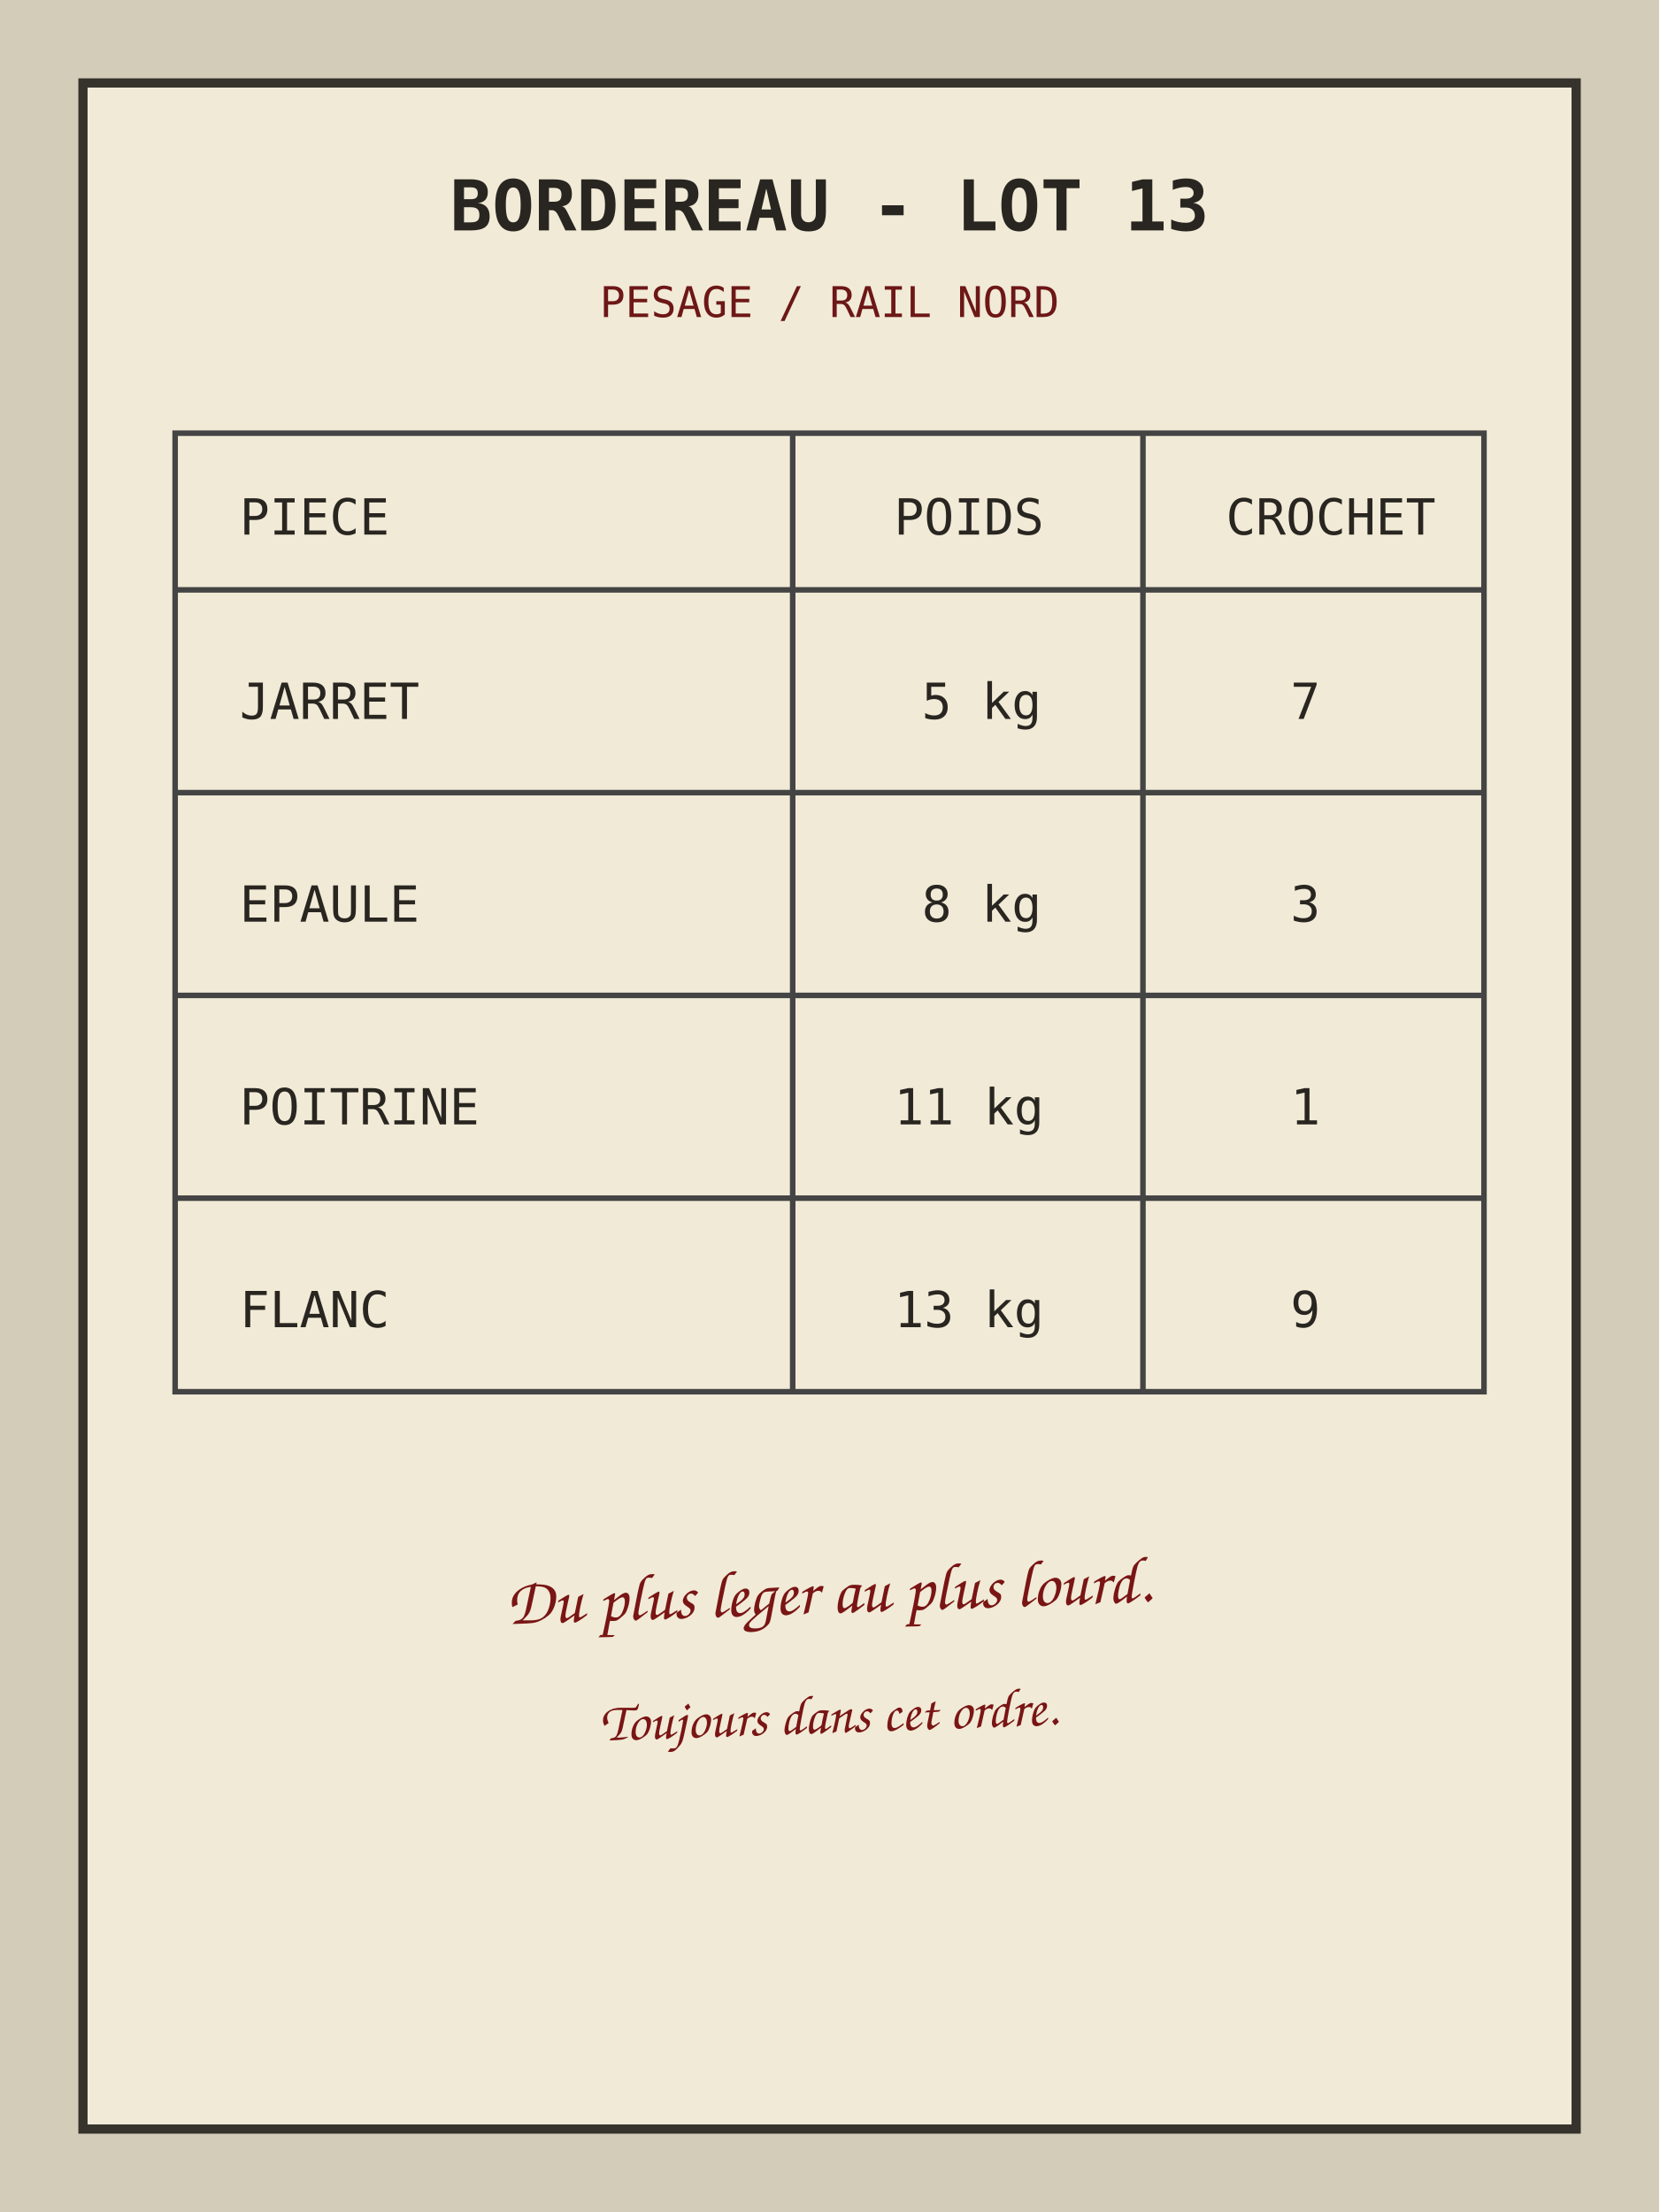
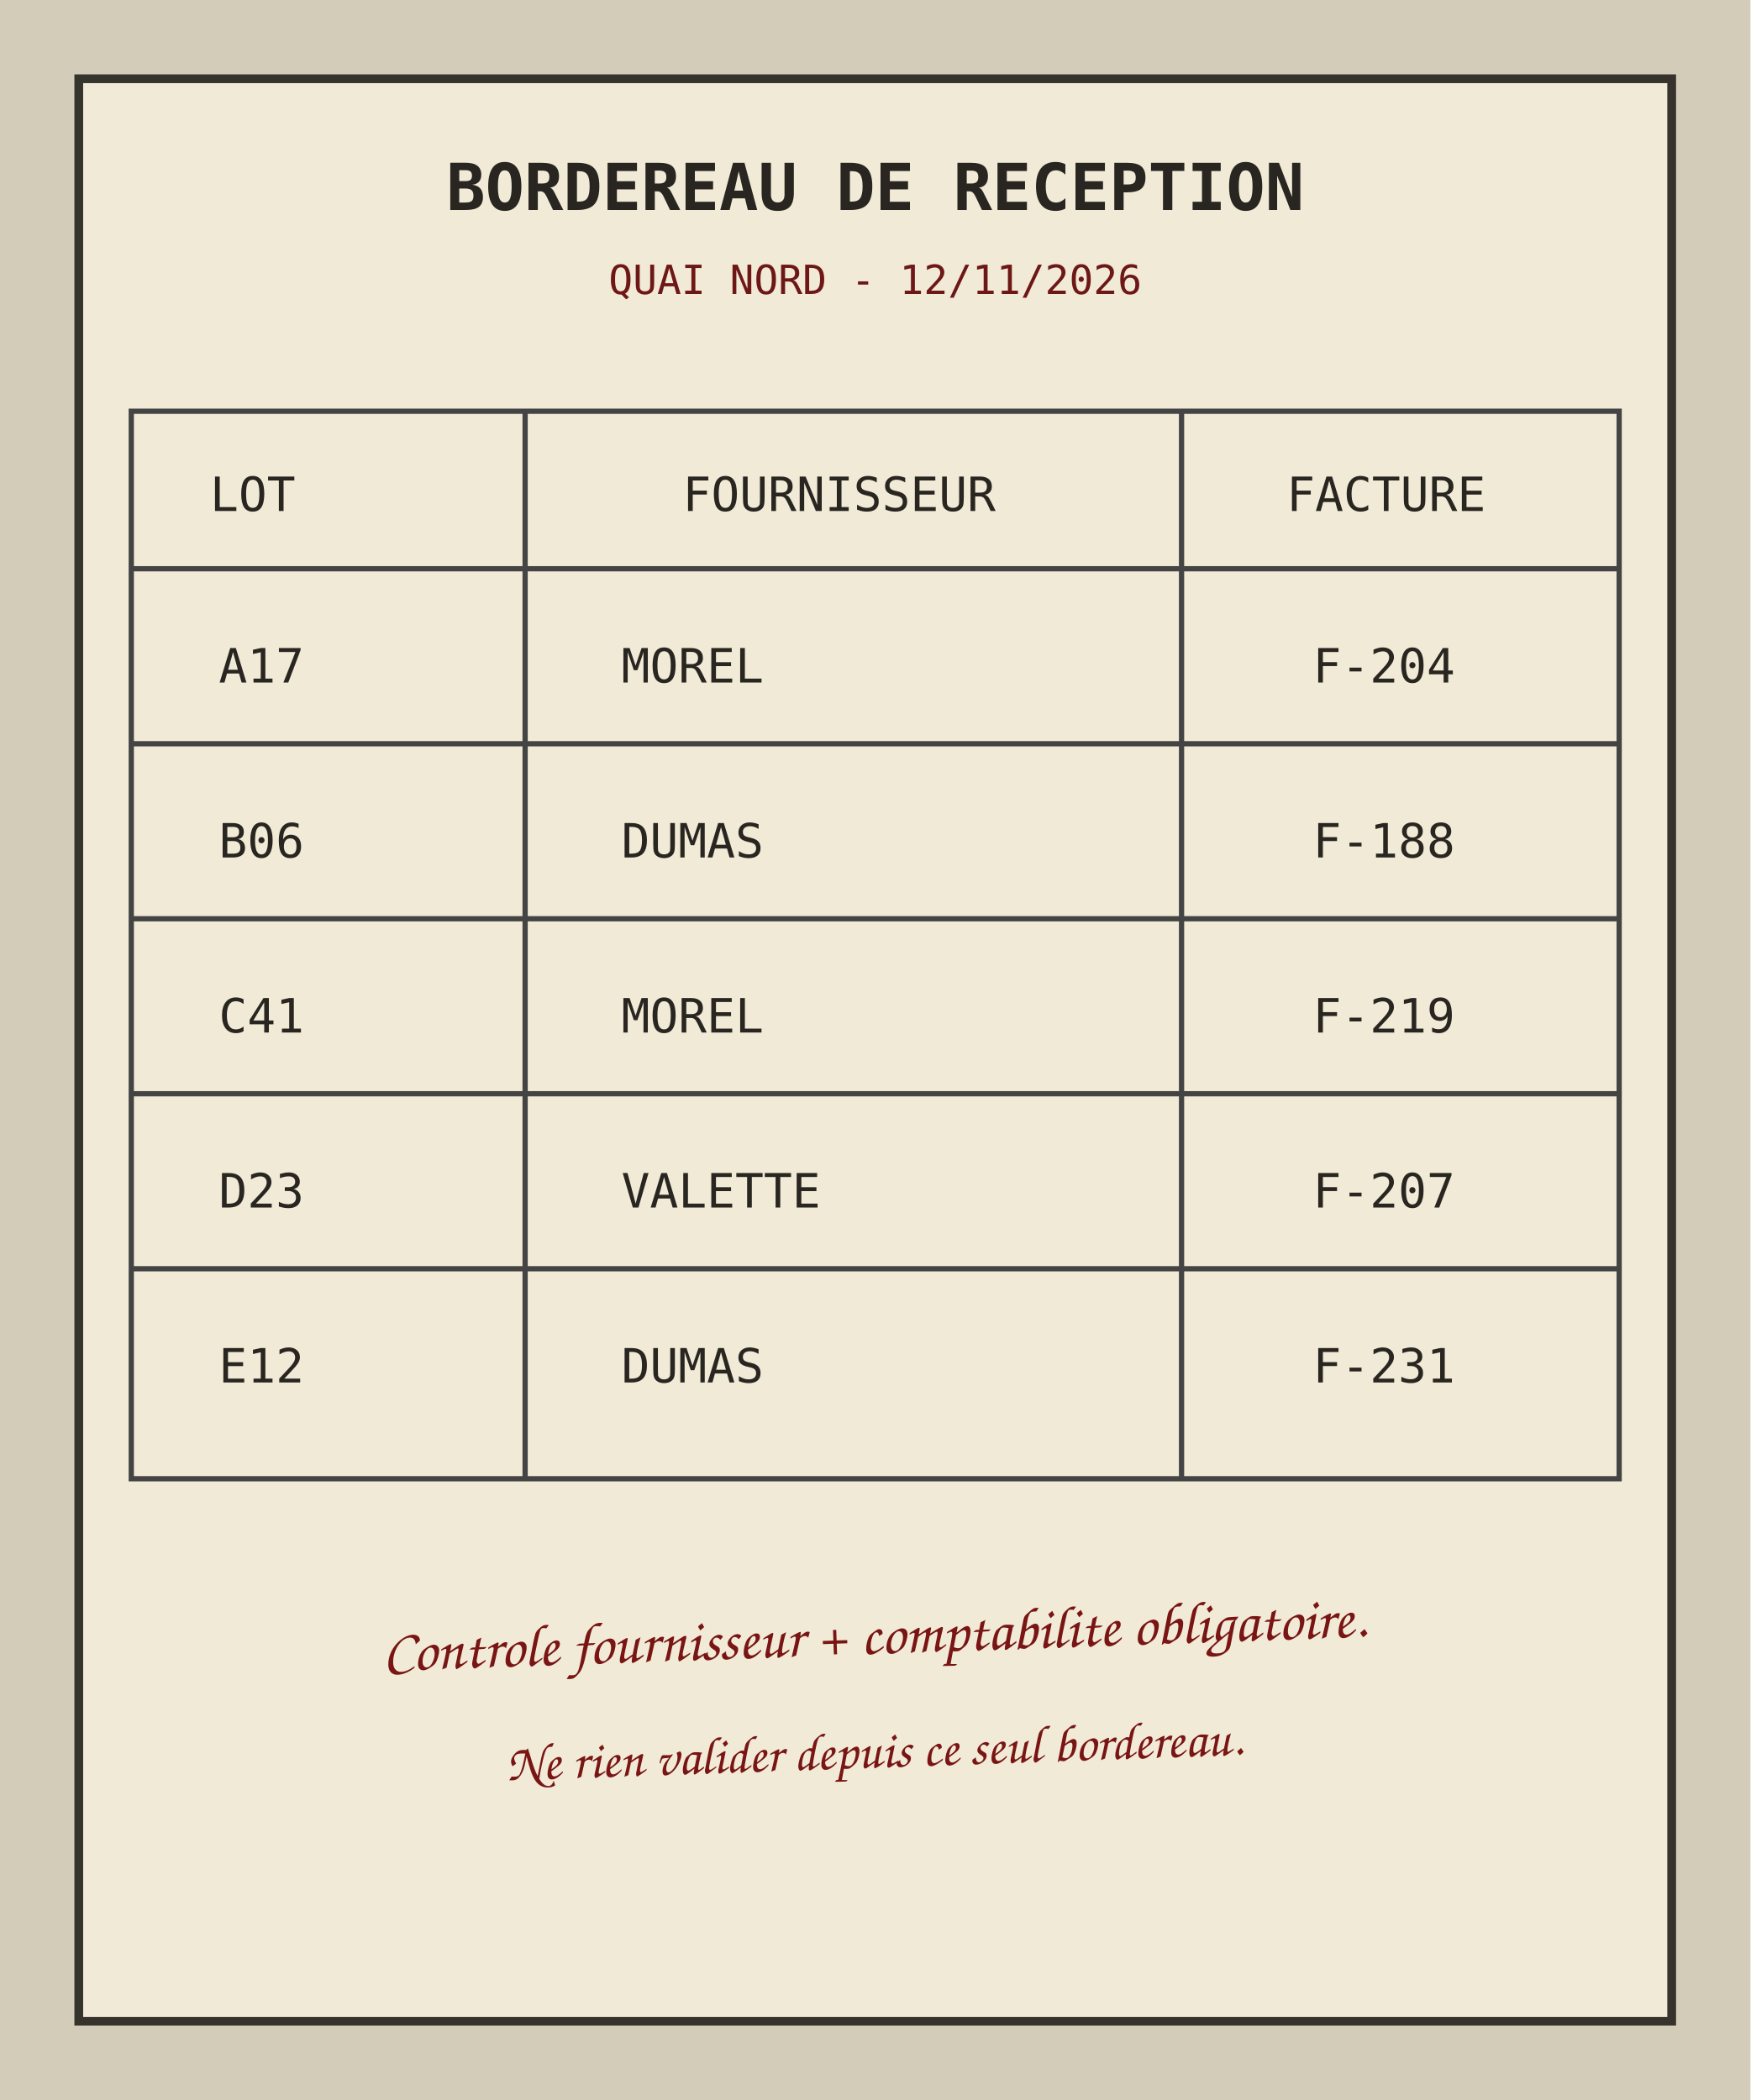
- <svg xmlns="http://www.w3.org/2000/svg" width="900" height="1200" viewBox="0 0 900 1200">
-   <rect width="900" height="1200" fill="#d3ccb8" />
-   <rect x="45" y="45" width="810" height="1110" fill="#f1ead6" stroke="#36332d" stroke-width="5" />
-   <text x="450" y="125" text-anchor="middle" font-family="monospace" font-size="38" font-weight="bold" fill="#292621">BORDEREAU - LOT 13</text>
-   <text x="450" y="172" text-anchor="middle" font-family="monospace" font-size="23" fill="#6d1717">PESAGE / RAIL NORD</text>
+ <svg xmlns="http://www.w3.org/2000/svg" width="1000" height="1200" viewBox="0 0 1000 1200">
+   <rect width="1000" height="1200" fill="#d3ccb8" />
+   <rect x="45" y="45" width="910" height="1110" fill="#f1ead6" stroke="#36332d" stroke-width="5" />
+   <text x="500" y="120" text-anchor="middle" font-family="monospace" font-size="37" font-weight="bold" fill="#292621">BORDEREAU DE RECEPTION</text>
+   <text x="500" y="168" text-anchor="middle" font-family="monospace" font-size="23" fill="#6d1717">QUAI NORD - 12/11/2026</text>
  <g stroke="#444" stroke-width="3" fill="none">
-     <rect x="95" y="235" width="710" height="520" />
-     <line x1="95" y1="320" x2="805" y2="320" />
-     <line x1="95" y1="430" x2="805" y2="430" />
-     <line x1="95" y1="540" x2="805" y2="540" />
-     <line x1="95" y1="650" x2="805" y2="650" />
-     <line x1="430" y1="235" x2="430" y2="755" />
-     <line x1="620" y1="235" x2="620" y2="755" />
+     <rect x="75" y="235" width="850" height="610" />
+     <line x1="75" y1="325" x2="925" y2="325" />
+     <line x1="75" y1="425" x2="925" y2="425" />
+     <line x1="75" y1="525" x2="925" y2="525" />
+     <line x1="75" y1="625" x2="925" y2="625" />
+     <line x1="75" y1="725" x2="925" y2="725" />
+     <line x1="300" y1="235" x2="300" y2="845" />
+     <line x1="675" y1="235" x2="675" y2="845" />
  </g>
  <g font-family="monospace" font-size="27" fill="#292621">
-     <text x="130" y="290">PIECE</text>
-     <text x="485" y="290">POIDS</text>
-     <text x="665" y="290">CROCHET</text>
-     <text x="130" y="390">JARRET</text>
-     <text x="500" y="390">5 kg</text>
-     <text x="700" y="390">7</text>
-     <text x="130" y="500">EPAULE</text>
-     <text x="500" y="500">8 kg</text>
-     <text x="700" y="500">3</text>
-     <text x="130" y="610">POITRINE</text>
-     <text x="485" y="610">11 kg</text>
-     <text x="700" y="610">1</text>
-     <text x="130" y="720">FLANC</text>
-     <text x="485" y="720">13 kg</text>
-     <text x="700" y="720">9</text>
+     <text x="120" y="292">LOT</text>
+     <text x="390" y="292">FOURNISSEUR</text>
+     <text x="735" y="292">FACTURE</text>
+     <text x="125" y="390">A17</text>
+     <text x="355" y="390">MOREL</text>
+     <text x="750" y="390">F-204</text>
+     <text x="125" y="490">B06</text>
+     <text x="355" y="490">DUMAS</text>
+     <text x="750" y="490">F-188</text>
+     <text x="125" y="590">C41</text>
+     <text x="355" y="590">MOREL</text>
+     <text x="750" y="590">F-219</text>
+     <text x="125" y="690">D23</text>
+     <text x="355" y="690">VALETTE</text>
+     <text x="750" y="690">F-207</text>
+     <text x="125" y="790">E12</text>
+     <text x="355" y="790">DUMAS</text>
+     <text x="750" y="790">F-231</text>
  </g>
-   <text x="450" y="875" text-anchor="middle" font-family="cursive" font-size="36" fill="#791515" transform="rotate(-2 450 875)">Du plus leger au plus lourd.</text>
-   <text x="450" y="940" text-anchor="middle" font-family="cursive" font-size="30" fill="#791515" transform="rotate(-2 450 940)">Toujours dans cet ordre.</text>
+   <text x="500" y="945" text-anchor="middle" font-family="cursive" font-size="34" fill="#791515" transform="rotate(-2 500 945)">Controle fournisseur + comptabilite obligatoire.</text>
+   <text x="500" y="1010" text-anchor="middle" font-family="cursive" font-size="30" fill="#791515" transform="rotate(-2 500 1010)">Ne rien valider depuis ce seul bordereau.</text>
</svg>
